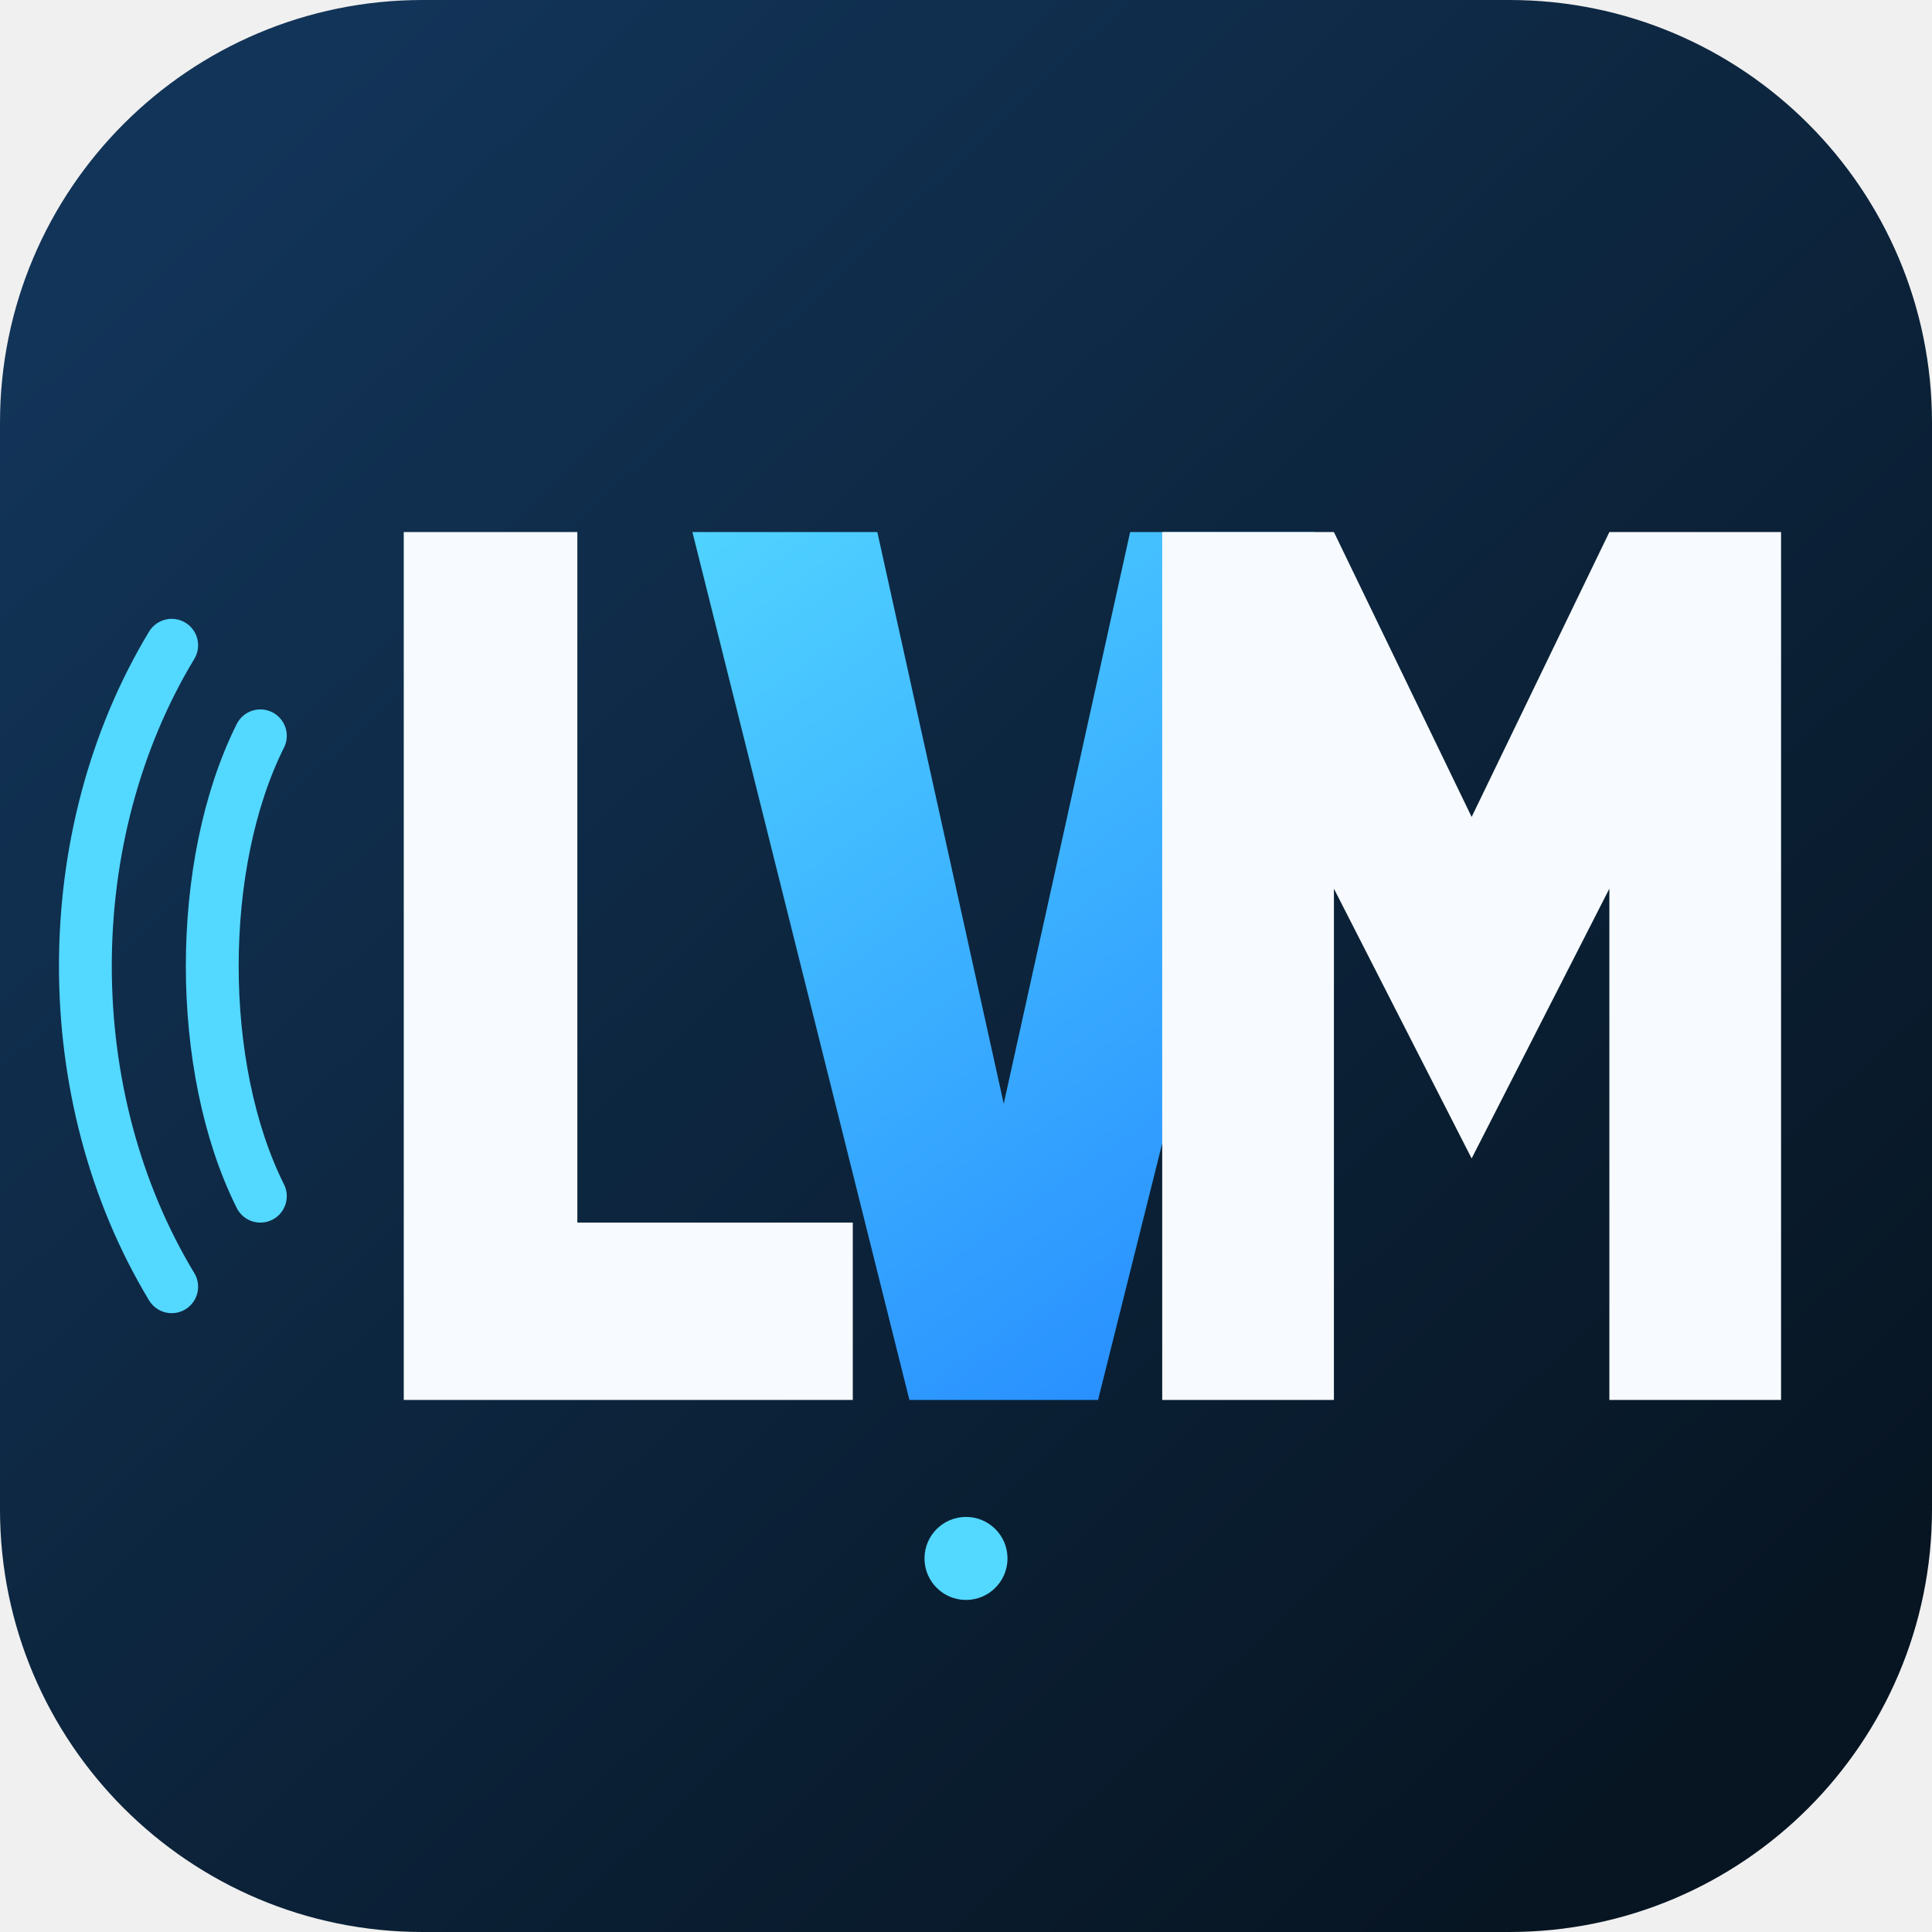
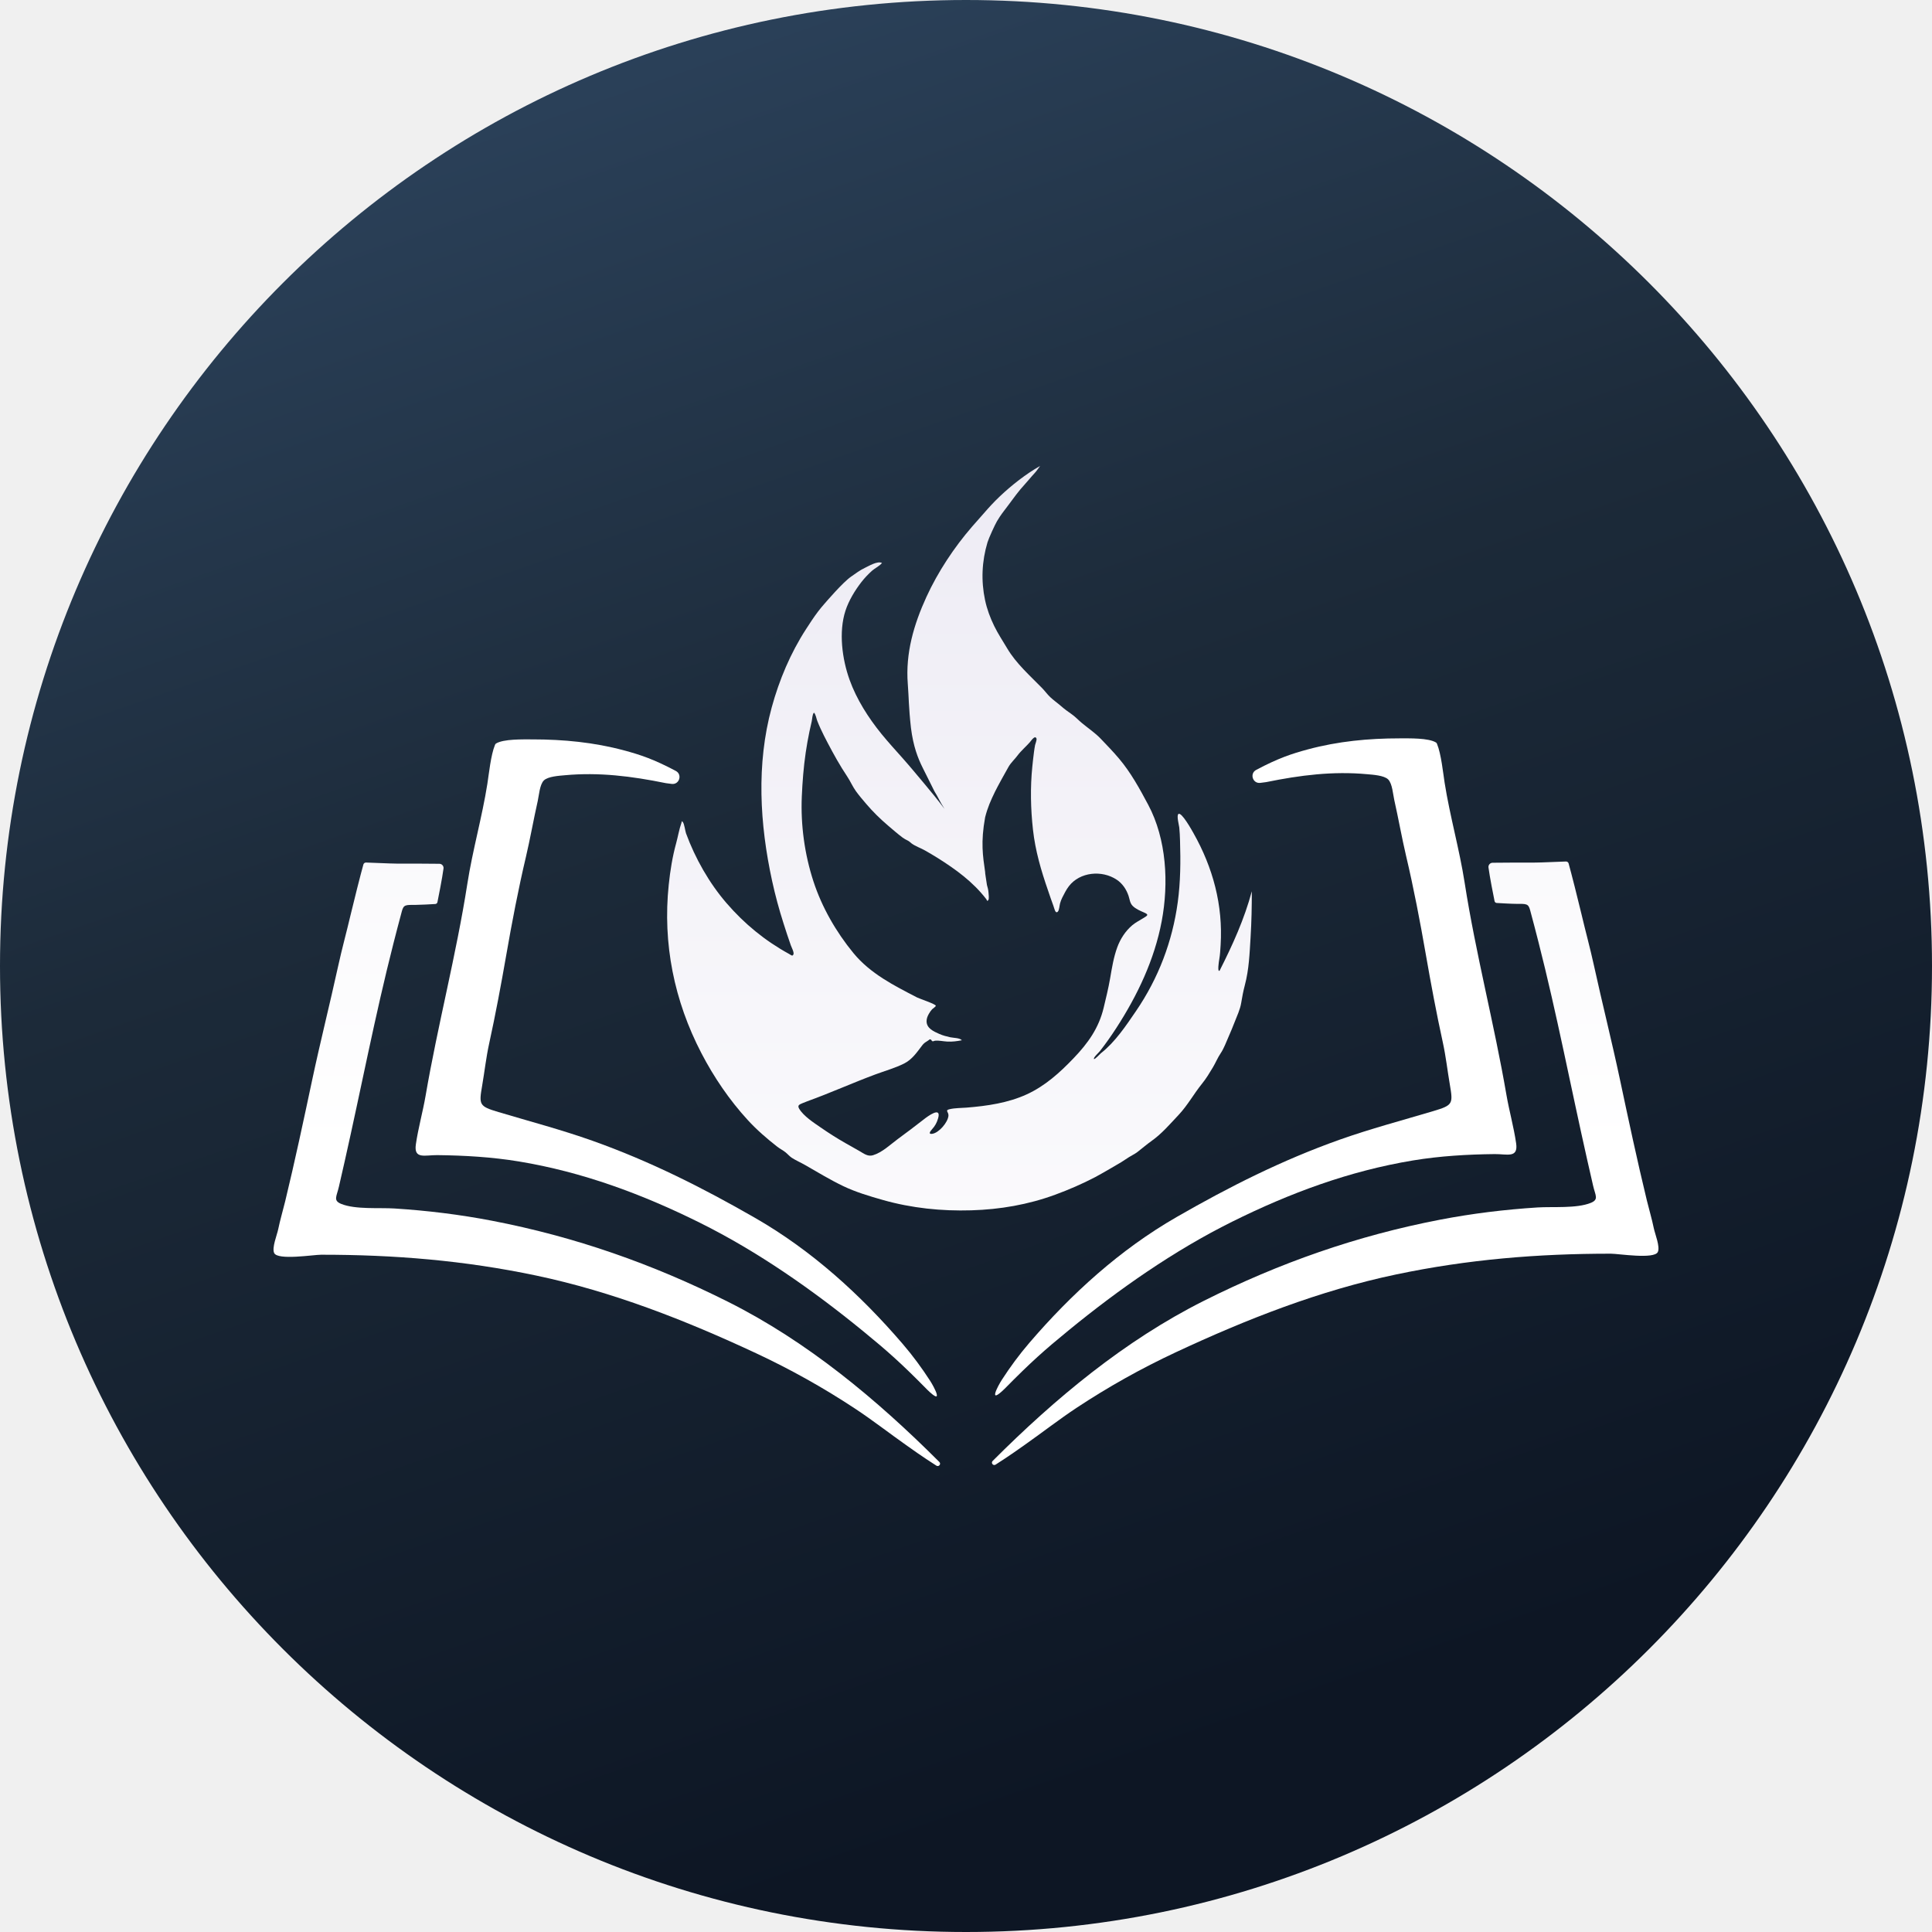
- <svg xmlns="http://www.w3.org/2000/svg" viewBox="0 0 1024 1024" role="img" aria-labelledby="title desc">
+ <svg xmlns="http://www.w3.org/2000/svg" width="1024" height="1024" viewBox="0 0 1024 1024" role="img" aria-labelledby="title">
  <defs>
-     <linearGradient id="bg" x1="112" y1="96" x2="900" y2="928" gradientUnits="userSpaceOnUse">
-       <stop stop-color="#123458" />
-       <stop offset="1" stop-color="#071522" />
+     <linearGradient id="navy" x1="0" y1="0" x2="0.35" y2="1">
+       <stop stop-color="#304965" />
+       <stop offset=".48" stop-color="#1C2A39" />
+       <stop offset="1" stop-color="#0D1624" />
    </linearGradient>
-     <linearGradient id="signal" x1="340" y1="250" x2="692" y2="744" gradientUnits="userSpaceOnUse">
-       <stop stop-color="#53D8FF" />
-       <stop offset="1" stop-color="#2488FF" />
+     <linearGradient id="pearl" gradientUnits="userSpaceOnUse" x1="0" y1="200" x2="0" y2="860">
+       <stop stop-color="#FFFFFF" />
+       <stop offset="1" stop-color="#EDEBF4" />
    </linearGradient>
+     <mask id="dove" maskUnits="userSpaceOnUse" x="0" y="0" width="1060" height="1060">
+       <rect width="1060" height="1060" fill="white" />
+       <path transform="matrix(1,0,0,-1,569.3237,612.9409)" d="M0 0C-12.187-5.601-25.681-7.517-38.93-8.596-42.537-8.89-46.326-8.79-49.863-9.601-53.265-10.38-50.425-11.314-50.669-13.901-51.07-18.159-56.787-24.883-61.125-25.53-63.943-25.949-62.45-23.879-61.267-22.577-59.31-20.422-58.153-18.334-57.333-15.439-55.072-7.459-64.189-14.286-66.709-16.279-72.179-20.605-77.78-24.736-83.384-28.885-88.324-32.543-93.458-37.563-99.459-39.382-102.862-40.414-105.476-38.206-108.321-36.592-111.275-34.914-114.237-33.251-117.191-31.573-122.746-28.418-128.026-25.042-133.264-21.423-137.701-18.358-144.391-14.038-147.161-9.292-148.437-7.105-147.051-6.603-145.003-5.725-143.953-5.274-142.892-4.851-141.817-4.463-127.051 .861-112.743 7.34-98.043 12.81-91.93 15.085-85.192 16.97-79.37 19.882-74.122 22.506-71.081 27.121-67.632 31.634-66.679 32.88-65.902 33.447-64.597 34.237-64.735 34.154-62.402 35.601-62.993 35.496-62.198 35.638-62.749 35.493-61.967 35.347-61.771 35.311-61.471 34.495-61.129 34.35-60.443 34.061-60.03 34.569-59.379 34.641-56.847 34.918-54.003 34.216-51.373 34.09-48.084 33.931-45.218 34.31-41.997 34.947-43.365 36.53-47.443 36.429-49.455 36.871-51.887 37.406-54.295 38.012-56.576 39.027-60.198 40.638-64.74 42.612-64.806 47.152-64.832 48.949-64.189 50.522-63.313 52.049-62.724 53.076-62.049 54.084-61.246 54.959-60.818 55.424-58.919 56.592-58.843 57.227-58.719 58.269-69.405 61.813-70.881 62.575-85.887 70.319-101.211 78.031-112.125 91.34-123.297 104.965-132.487 120.926-137.95 137.689-143.648 155.174-146.24 174.095-145.45 192.488-145.041 202.034-144.305 211.48-142.922 220.942-142.255 225.506-141.437 230.046-140.5 234.562-140.048 236.737-139.544 238.896-139.044 241.061-138.686 242.605-138.71 245.575-137.597 246.702-136.442 245.628-136.034 242.878-135.479 241.437-134.84 239.777-134.135 238.141-133.395 236.523-131.957 233.377-130.376 230.297-128.771 227.233-124.877 219.802-120.804 212.451-116.135 205.483-114.075 202.407-112.63 198.931-110.467 195.931-108.434 193.111-106.063 190.345-103.806 187.701-99.49 182.643-94.749 177.973-89.679 173.676-86.611 171.077-83.536 168.362-80.308 165.95-79.281 165.182-78.141 164.581-76.99 164.017-75.829 163.448-75.442 162.856-74.496 162.159-71.998 160.319-68.625 159.208-65.907 157.661-63.122 156.076-60.334 154.458-57.623 152.749-45.822 145.306-34.837 137.346-26.291 126.246-25.615 125.368-25.74 124.362-24.859 125.615-24.307 126.4-24.701 129.505-24.772 130.407-24.903 132.066-25.292 133.705-25.791 135.316-26.36 139.315-27.058 143.193-26.96 143.725-28.429 154.031-29.898 162.865-26.96 179.06-25.347 185.392-23.389 189.809-20.529 195.697-19.055 198.732-13.431 208.935-11.74 211.837-10.226 214.435-7.723 216.674-5.941 219.1-3.982 221.769-.3 225.034 1.885 227.519 2.845 228.61 5.276 232.372 6.224 229.982 6.574 229.098 5.477 226.543 5.321 225.724 5.031 224.209 4.805 222.684 4.605 221.155 4.201 218.051 3.86 214.932 3.542 211.818 2.167 198.324 2.47 184.524 3.965 171.057 5.475 157.451 9.232 144.608 13.713 131.726 14.857 128.439 15.907 125.115 17.159 121.866 17.809 120.18 18.373 116.479 20.018 118.058 20.929 118.932 21.1 122.097 21.476 123.425 21.856 124.771 22.294 125.965 22.924 127.209 24.183 129.695 25.468 132.283 27.168 134.499 34.284 143.775 48.568 145.09 58.11 138.71 61.816 136.233 64.316 132.509 65.729 128.318 66.505 126.014 66.591 123.674 68.339 121.867 70.247 119.894 73.115 118.661 75.583 117.603 79.222 116.043 78.024 115.599 75.161 113.808 72.808 112.336 70.337 111.121 68.196 109.329 63.772 105.626 60.428 100.442 58.454 95.047 56.059 88.501 55.003 81.711 53.818 74.879 52.719 68.545 51.179 62.32 49.689 56.071 46.521 42.778 39.535 33.067 30.22 23.33 21.292 13.996 11.808 5.427 0 0" fill="black" />
+     </mask>
  </defs>
-   <rect width="1024" height="1024" rx="224" fill="url(#bg)" />
-   <path d="M214 282h92v366h146v94H214V282Z" fill="#F7FBFF" />
-   <path d="M367 282h98l67 303 67-303h98L582 742H482L367 282Z" fill="url(#signal)" />
-   <path d="M616 742V282h91l73 151 73-151h91v460h-91V471l-73 143-73-143v271h-91Z" fill="#F7FBFF" />
-   <path d="M138 390c-34 68-34 176 0 244M91 342c-61 101-61 239 0 340" fill="none" stroke="#53D8FF" stroke-width="28" stroke-linecap="round" />
-   <circle cx="512" cy="826" r="22" fill="#53D8FF" />
+   <circle cx="512" cy="512" r="512" fill="url(#navy)" />
+   <g transform="translate(512 512) scale(0.82) translate(-530 -530)">
+     <g mask="url(#dove)">
+       <path transform="matrix(1,0,0,-1,512.7795,850.5904)" d="M0 0C1.289-1.291-.359-3.356-1.9-2.379-11.052 3.423-19.095 9.242-21.444 10.898-32.19 18.469-43.289 27.094-54.256 34.343-74.728 47.875-96.175 59.877-118.41 70.262-164.07 91.588-211.284 110.142-260.754 120.541-307.091 130.283-352.398 133.99-399.647 133.968-404.552 133.966-427.633 130.221-429.948 135.059-431.561 138.428-428.099 146.745-427.333 150.496-426.096 156.547-424.315 162.407-422.861 168.404-416.573 194.336-410.975 220.629-405.431 246.724-400.177 271.453-393.98 295.952-388.571 320.655-386.141 331.755-383.123 342.681-380.527 353.749-378.75 361.326-373.824 380.821-372.272 386.259-372.073 386.957-371.326 387.495-370.601 387.468-365.795 387.287-358.543 387.004-355.239 386.879-349.549 386.666-343.829 386.78-338.134 386.769-335.56 386.764-328.277 386.701-323.159 386.657-321.529 386.643-320.281 385.212-320.495 383.595-321.34 377.222-323.68 365.527-324.426 361.859-324.562 361.191-325.128 360.699-325.809 360.659-328.581 360.493-335.602 360.092-338.362 360.095-345.058 360.1-346.247 360.295-347.409 356.019-349.409 348.657-351.178 341.774-352.812 335.383-364.729 288.755-373.797 241.194-384.396 194.239-385.617 188.827-386.886 183.425-388.099 178.011-389.518 171.675-392.028 169.015-386.639 166.822-377.43 163.073-362.086 164.485-352.172 163.855-331.05 162.513-309.992 159.945-289.176 155.939-235.46 145.6-185.444 128.043-136.605 103.55-85.253 77.797-40.383 40.391 0 0Z" fill="url(#pearl)" />
+       <path transform="matrix(1,0,0,-1,249.806,383.5269)" d="M0 0C20.028 0 39.772-1.901 59.179-7.117 69.65-9.931 78.379-12.827 92.535-20.343 92.563-20.358 92.592-20.374 92.621-20.389 97.029-22.724 94.875-29.429 89.93-28.771 88.459-28.576 87.279-28.419 86.265-28.294 86.203-28.286 86.144-28.276 86.082-28.264 64.171-23.794 42.97-21.121 20.903-23.174 17.436-23.496 9.971-23.893 7.31-26.559 4.615-29.259 4.179-36.297 3.374-39.844 .804-51.168-1.585-64.651-4.24-75.875-9.192-96.815-13.316-118.406-17.003-139.583-20.329-158.688-23.889-177.712-28.037-196.678-30.002-205.664-30.999-214.779-32.554-223.838-34.683-236.246-34.518-237.138-22.018-240.874-1.717-246.942 18.809-252.343 38.783-259.444 75.895-272.637 109.964-289.798 144.102-309.432 180.584-330.416 211.998-358.962 239.344-390.833 245.767-398.32 251.649-406.305 257.004-414.589 259.617-418.632 266.266-431.178 255.219-420.41 238.301-403.213 229.493-395.421 213.681-382.495 181.236-355.974 145.718-331.073 108.146-312.412 70.889-293.907 32.389-279.61-8.806-272.813-26.179-269.947-43.923-268.914-61.494-268.716-69.506-268.626-76.81-271.581-75.399-261.776-73.887-251.268-70.904-240.81-69.102-230.315-61.233-184.492-49.285-139.302-42.123-93.341-38.737-71.61-32.6-50.388-29.174-28.692-28.217-22.636-26.951-10.063-24.27-3.609-24.129-3.269-23.968-2.909-23.656-2.713-18.804 .336-6.282-.002 0 0" fill="url(#pearl)" />
+       <path transform="matrix(1,0,0,-1,547.2205,849.9213)" d="M0 0C-1.289-1.291 .359-3.356 1.9-2.379 11.052 3.423 19.095 9.242 21.444 10.898 32.19 18.469 43.289 27.094 54.255 34.343 74.728 47.875 96.175 59.877 118.41 70.262 164.07 91.588 211.284 110.142 260.754 120.541 307.091 130.283 352.398 133.99 399.647 133.968 404.552 133.966 427.633 130.221 429.948 135.059 431.561 138.428 428.099 146.745 427.333 150.496 426.096 156.547 424.315 162.407 422.861 168.404 416.573 194.336 410.975 220.629 405.431 246.724 400.177 271.453 393.98 295.952 388.571 320.655 386.141 331.755 383.123 342.681 380.527 353.749 378.75 361.326 373.824 380.821 372.272 386.259 372.073 386.956 371.326 387.495 370.601 387.468 365.795 387.287 358.543 387.004 355.239 386.879 349.549 386.666 343.829 386.78 338.134 386.769 335.56 386.764 328.277 386.701 323.159 386.657 321.529 386.643 320.281 385.212 320.495 383.595 321.34 377.222 323.68 365.527 324.426 361.859 324.562 361.191 325.128 360.699 325.809 360.659 328.581 360.493 335.602 360.092 338.362 360.095 345.058 360.1 346.247 360.295 347.409 356.019 349.409 348.657 351.178 341.774 352.812 335.383 364.729 288.755 373.797 241.194 384.396 194.239 385.617 188.827 386.886 183.425 388.099 178.011 389.518 171.675 392.028 169.015 386.639 166.822 377.43 163.073 362.086 164.485 352.172 163.855 331.05 162.513 309.992 159.945 289.176 155.939 235.46 145.6 185.444 128.043 136.605 103.55 85.253 77.797 40.383 40.391 0 0Z" fill="url(#pearl)" />
+       <path transform="matrix(1,0,0,-1,810.194,382.8578)" d="M0 0C-20.028 0-39.772-1.901-59.179-7.117-69.651-9.931-78.379-12.827-92.535-20.343-92.563-20.358-92.592-20.374-92.621-20.389-97.029-22.724-94.875-29.429-89.93-28.771-88.459-28.576-87.279-28.419-86.265-28.294-86.203-28.286-86.144-28.276-86.082-28.264-64.171-23.794-42.97-21.121-20.903-23.174-17.436-23.496-9.971-23.893-7.31-26.559-4.615-29.259-4.179-36.297-3.374-39.844-.804-51.168 1.585-64.651 4.239-75.875 9.192-96.815 13.316-118.406 17.003-139.583 20.329-158.688 23.889-177.712 28.037-196.678 30.002-205.664 30.999-214.779 32.554-223.838 34.683-236.246 34.518-237.138 22.018-240.874 1.717-246.942-18.809-252.343-38.783-259.444-75.895-272.637-109.964-289.798-144.102-309.432-180.584-330.416-211.998-358.962-239.344-390.833-245.767-398.32-251.649-406.305-257.004-414.589-259.617-418.632-266.266-431.178-255.219-420.41-238.301-403.213-229.493-395.421-213.681-382.495-181.236-355.974-145.718-331.073-108.146-312.412-70.889-293.907-32.389-279.61 8.806-272.813 26.179-269.947 43.923-268.914 61.494-268.716 69.506-268.626 76.81-271.581 75.399-261.776 73.887-251.268 70.904-240.81 69.102-230.315 61.233-184.492 49.285-139.302 42.123-93.341 38.737-71.61 32.6-50.388 29.174-28.692 28.217-22.636 26.951-10.063 24.27-3.609 24.128-3.268 23.968-2.909 23.656-2.713 18.804 .336 6.282-.002 0 0" fill="url(#pearl)" />
+       <path transform="matrix(1,0,0,-1,0,1060)" d="M551.913 833.597C548.144 830.032 544.718 826.312 541.332 822.382 537.96 818.468 537.316 817.889 533.943 813.999 522.35 800.624 511.801 784.686 504.43 768.583 496.277 750.772 490.831 732.224 492.369 712.4 493.086 703.163 492.898 697.648 494.414 683.98 495.93 671.831 498.96 664.238 501.991 658.163 505.022 652.088 508.053 646.014 509.568 642.976 512.007 639.109 513.115 636.163 515.631 632.345 515.806 632.079 515.953 631.834 516.076 631.608 511.869 637.213 507.424 642.647 502.853 648.09 498.302 653.507 493.859 658.9 489.165 664.188 484.52 669.423 479.714 674.648 475.295 680.092 466.858 690.491 459.29 702.336 454.737 715.021 449.939 728.39 447.611 745.848 452.081 759.633 454.205 766.184 458.232 772.812 462.446 778.229 464.515 780.889 466.852 783.323 469.362 785.569 471.135 787.155 474.356 788.633 475.683 790.533 472.674 791.947 467.205 788.545 464.523 787.284 461.376 785.803 458.654 783.7 455.794 781.728 450.343 777.969 439.633 765.408 438.377 763.98 436.986 762.4 435.645 760.781 434.371 759.104 431.598 755.456 429.102 751.597 426.612 747.751 416.596 732.282 409.259 714.889 404.41 697.117 394.417 660.484 396.66 621.753 404.68 584.972 406.703 575.692 409.185 566.533 412.078 557.489 413.593 552.758 415.12 548.014 416.785 543.333 417.19 542.194 418.993 538.788 418.478 537.56 417.827 536.007 417.016 537.045 415.55 537.85 400.079 546.342 386.792 557.244 375.262 570.582 364.025 583.582 354.948 599.598 349.04 615.732 348.511 617.176 347.925 622.021 346.952 623.054 346.046 624.015 346.477 623.615 346.002 622.286 344.562 618.263 343.825 613.624 342.68 609.47 340.247 600.642 338.811 591.619 337.858 582.514 333.875 544.442 341.377 507.463 358.985 473.625 367.071 458.083 377.058 443.389 388.912 430.457 394.711 424.131 401.322 418.398 408.068 413.147 409.682 411.891 411.541 410.97 413.173 409.711 414.629 408.586 415.898 407.001 417.423 406.013 420.064 404.304 423.163 402.981 425.956 401.38 434.109 396.706 442.115 391.826 450.607 387.751 458.704 383.867 467.669 381.199 476.292 378.755 494.94 373.469 514.162 371.505 533.501 372.082 552.045 372.636 570.112 375.742 587.558 382.138 596.434 385.393 605.126 389.167 613.511 393.54 617.458 395.598 629.821 402.876 630.326 403.184 630.748 403.441 634.199 405.717 635.426 406.5 637.211 407.64 639.04 408.425 640.75 409.735 643.847 412.108 646.767 414.665 649.957 416.925 656.574 421.611 661.947 427.933 667.482 433.82 673.302 440.01 677.248 447.381 682.537 453.902 685.262 457.263 687.305 460.705 689.536 464.404 691.309 467.343 692.672 470.74 694.578 473.551 696.741 476.741 698.129 480.706 699.733 484.318 701.119 487.44 702.407 490.599 703.651 493.78 705.17 497.668 707.208 501.975 707.879 506.157 708.493 509.99 709.225 513.796 710.221 517.546 712.953 527.842 713.298 538.079 713.946 548.592 714.553 558.438 714.76 568.453 714.74 578.301 709.937 560.398 702.368 543.656 693.909 526.968 692.358 525.839 693.447 532.897 693.699 534.313 694.243 537.365 694.391 540.479 694.581 543.567 696.165 569.336 689.638 593.559 677.015 615.912 676.2 617.357 669.245 629.947 667.264 628.221 666.013 627.13 667.708 620.902 667.851 619.532 668.149 616.668 668.254 613.788 668.345 610.912 668.772 597.621 668.654 584.31 666.858 571.144 663.403 545.822 654.367 522.116 639.95 500.97 633.487 491.489 626.335 480.771 617.233 473.656 616.664 473.209 612.922 469.078 612.68 469.968 612.398 471.004 615.843 474.065 616.582 475.014 620.319 479.81 623.856 484.826 627.161 489.93 640.872 511.096 651.835 534.144 656.514 559.04 661.104 583.462 659.678 611.936 647.747 634.267 642.177 644.693 636.564 655.016 628.88 664.098 625.141 668.52 621.095 672.706 617.096 676.886 613.325 680.829 608.815 683.771 604.665 687.255 602.458 689.107 600.625 691.159 598.247 692.798 595.877 694.434 593.555 696.138 591.386 698.035 589.123 700.016 586.553 701.779 584.387 703.842 582.526 705.614 580.986 707.792 579.179 709.646 571.333 717.7 562.391 725.525 556.615 735.319 553.76 740.159 550.752 744.61 548.257 749.713 545.624 755.097 543.567 760.62 542.318 766.497 539.665 778.983 540.237 791.642 543.899 803.849 544.695 806.503 548.708 815.271 550.003 817.447 552.714 822.003 553.982 823.325 557.11 827.545 560.647 832.318 564.046 837.062 568.108 841.456 570.203 843.722 572.101 846.171 574.216 848.416 575.861 850.162 576.423 851.338 577.92 853.224 568.759 848.057 559.545 840.816 551.913 833.597" fill="url(#pearl)" />
+     </g>
+   </g>
</svg>
